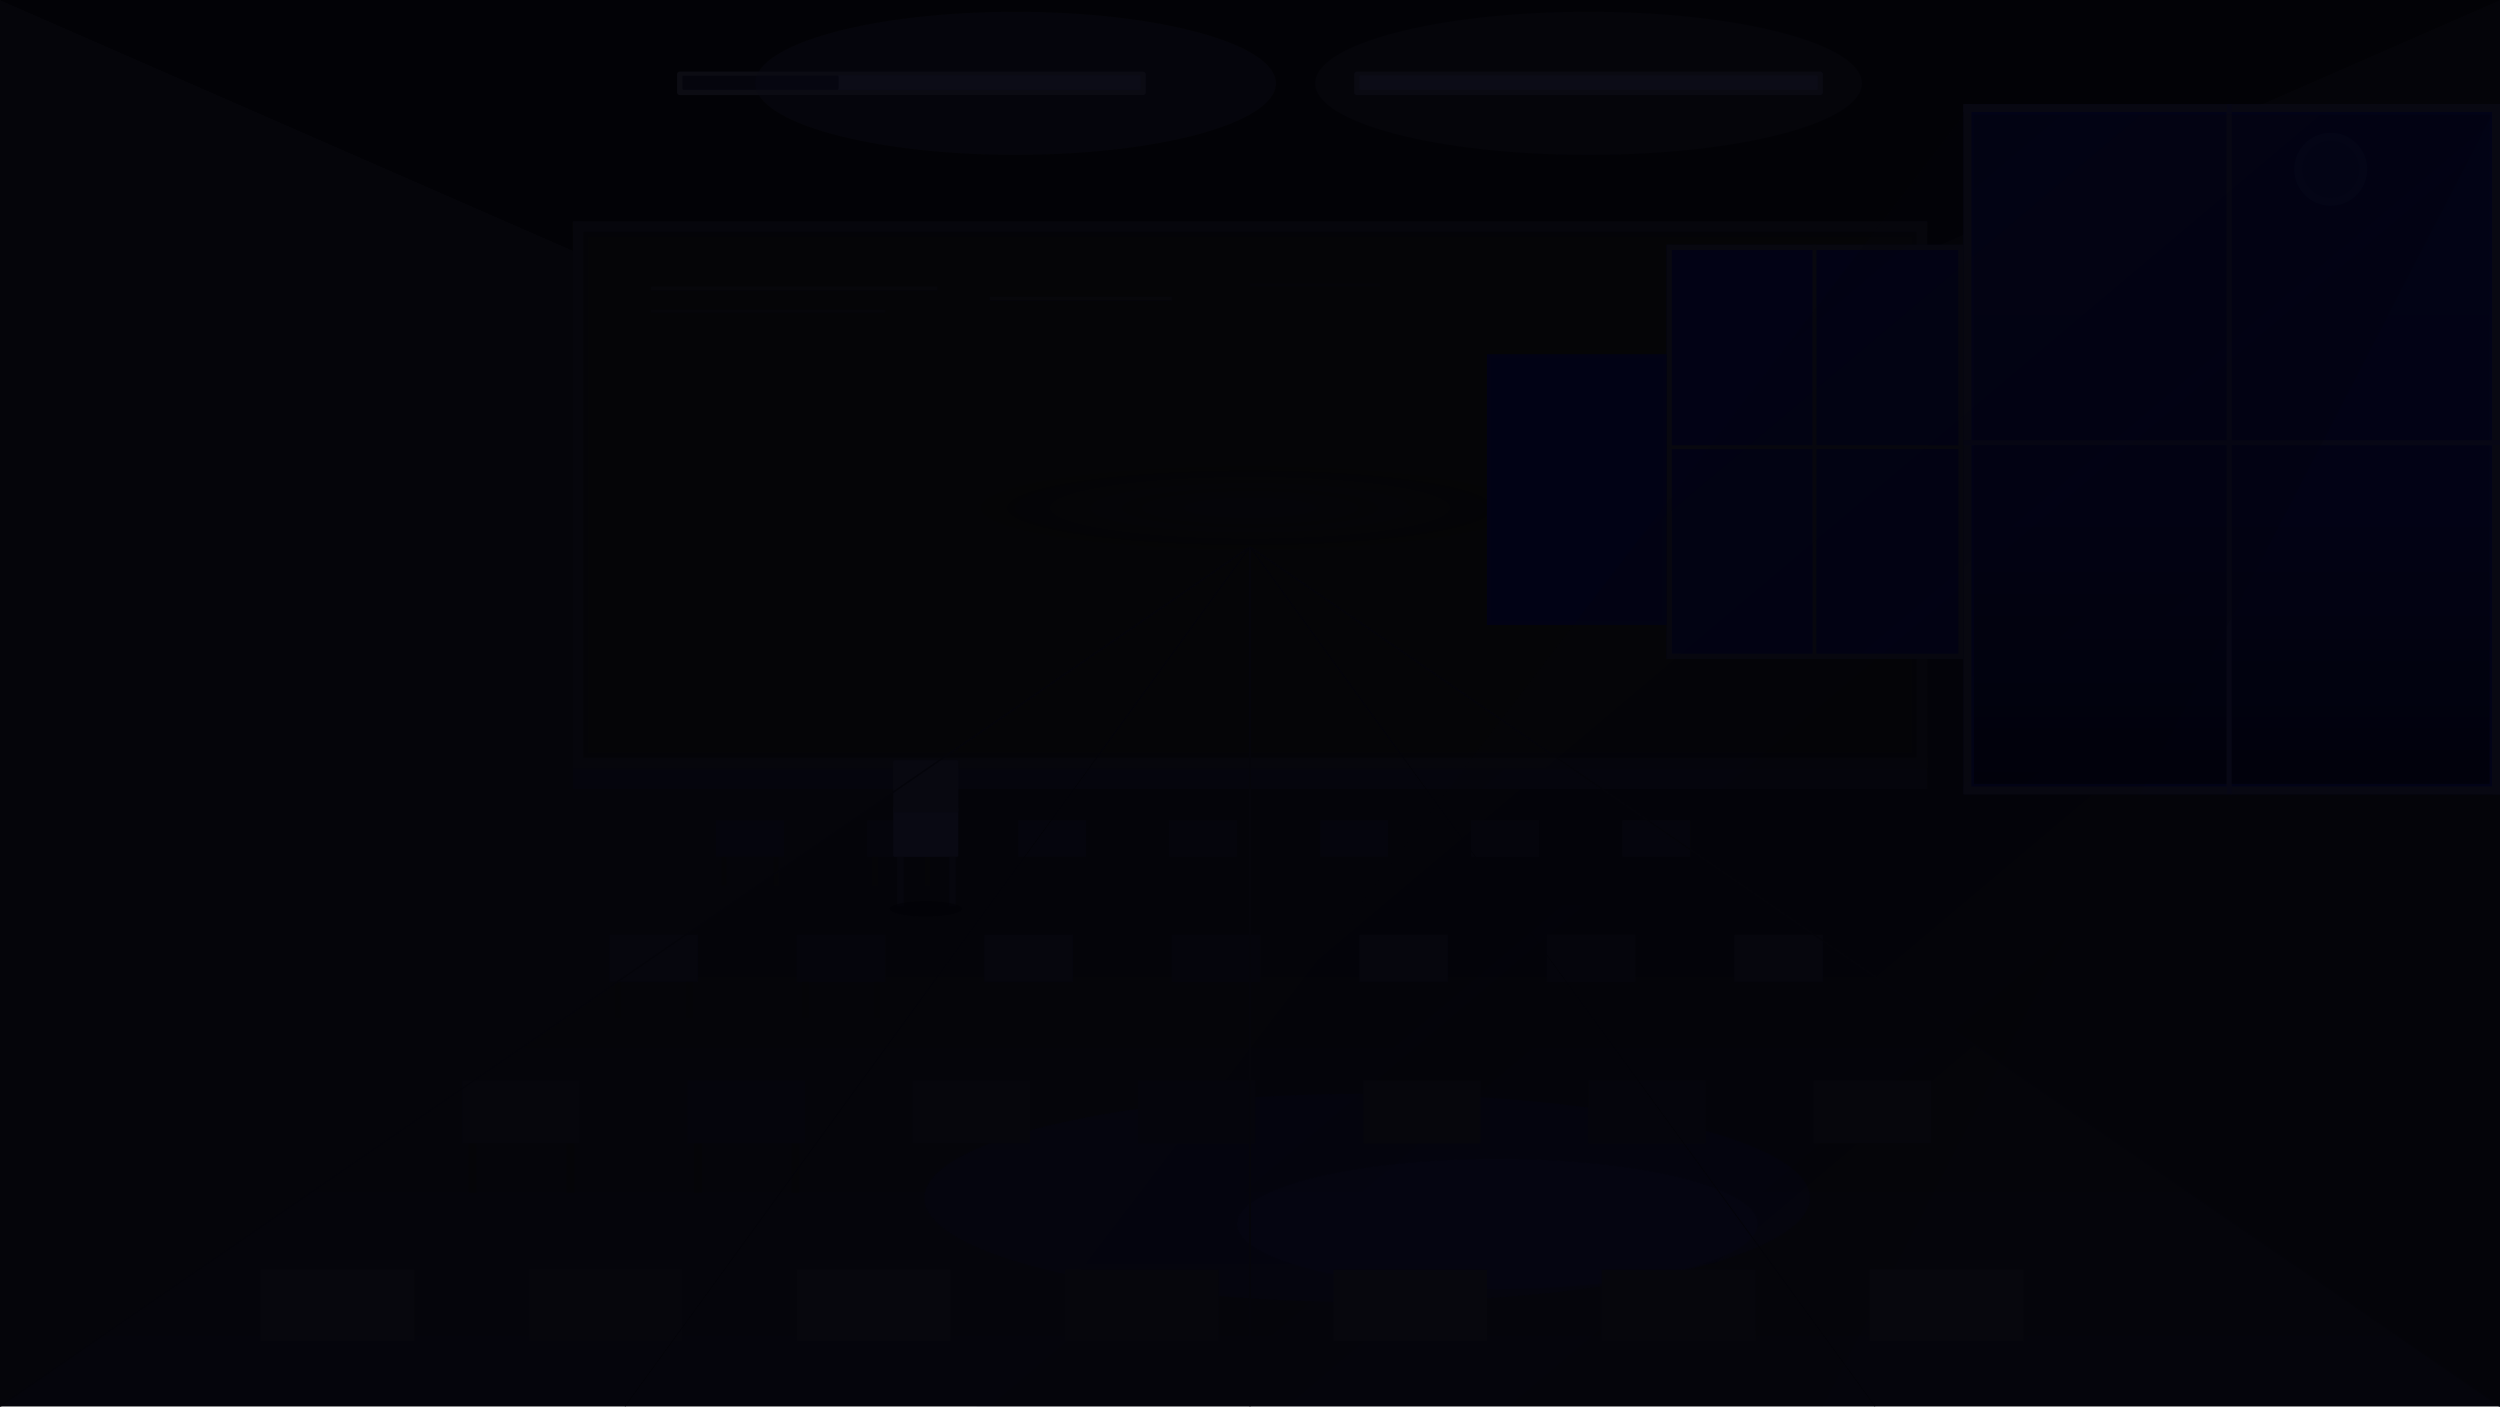
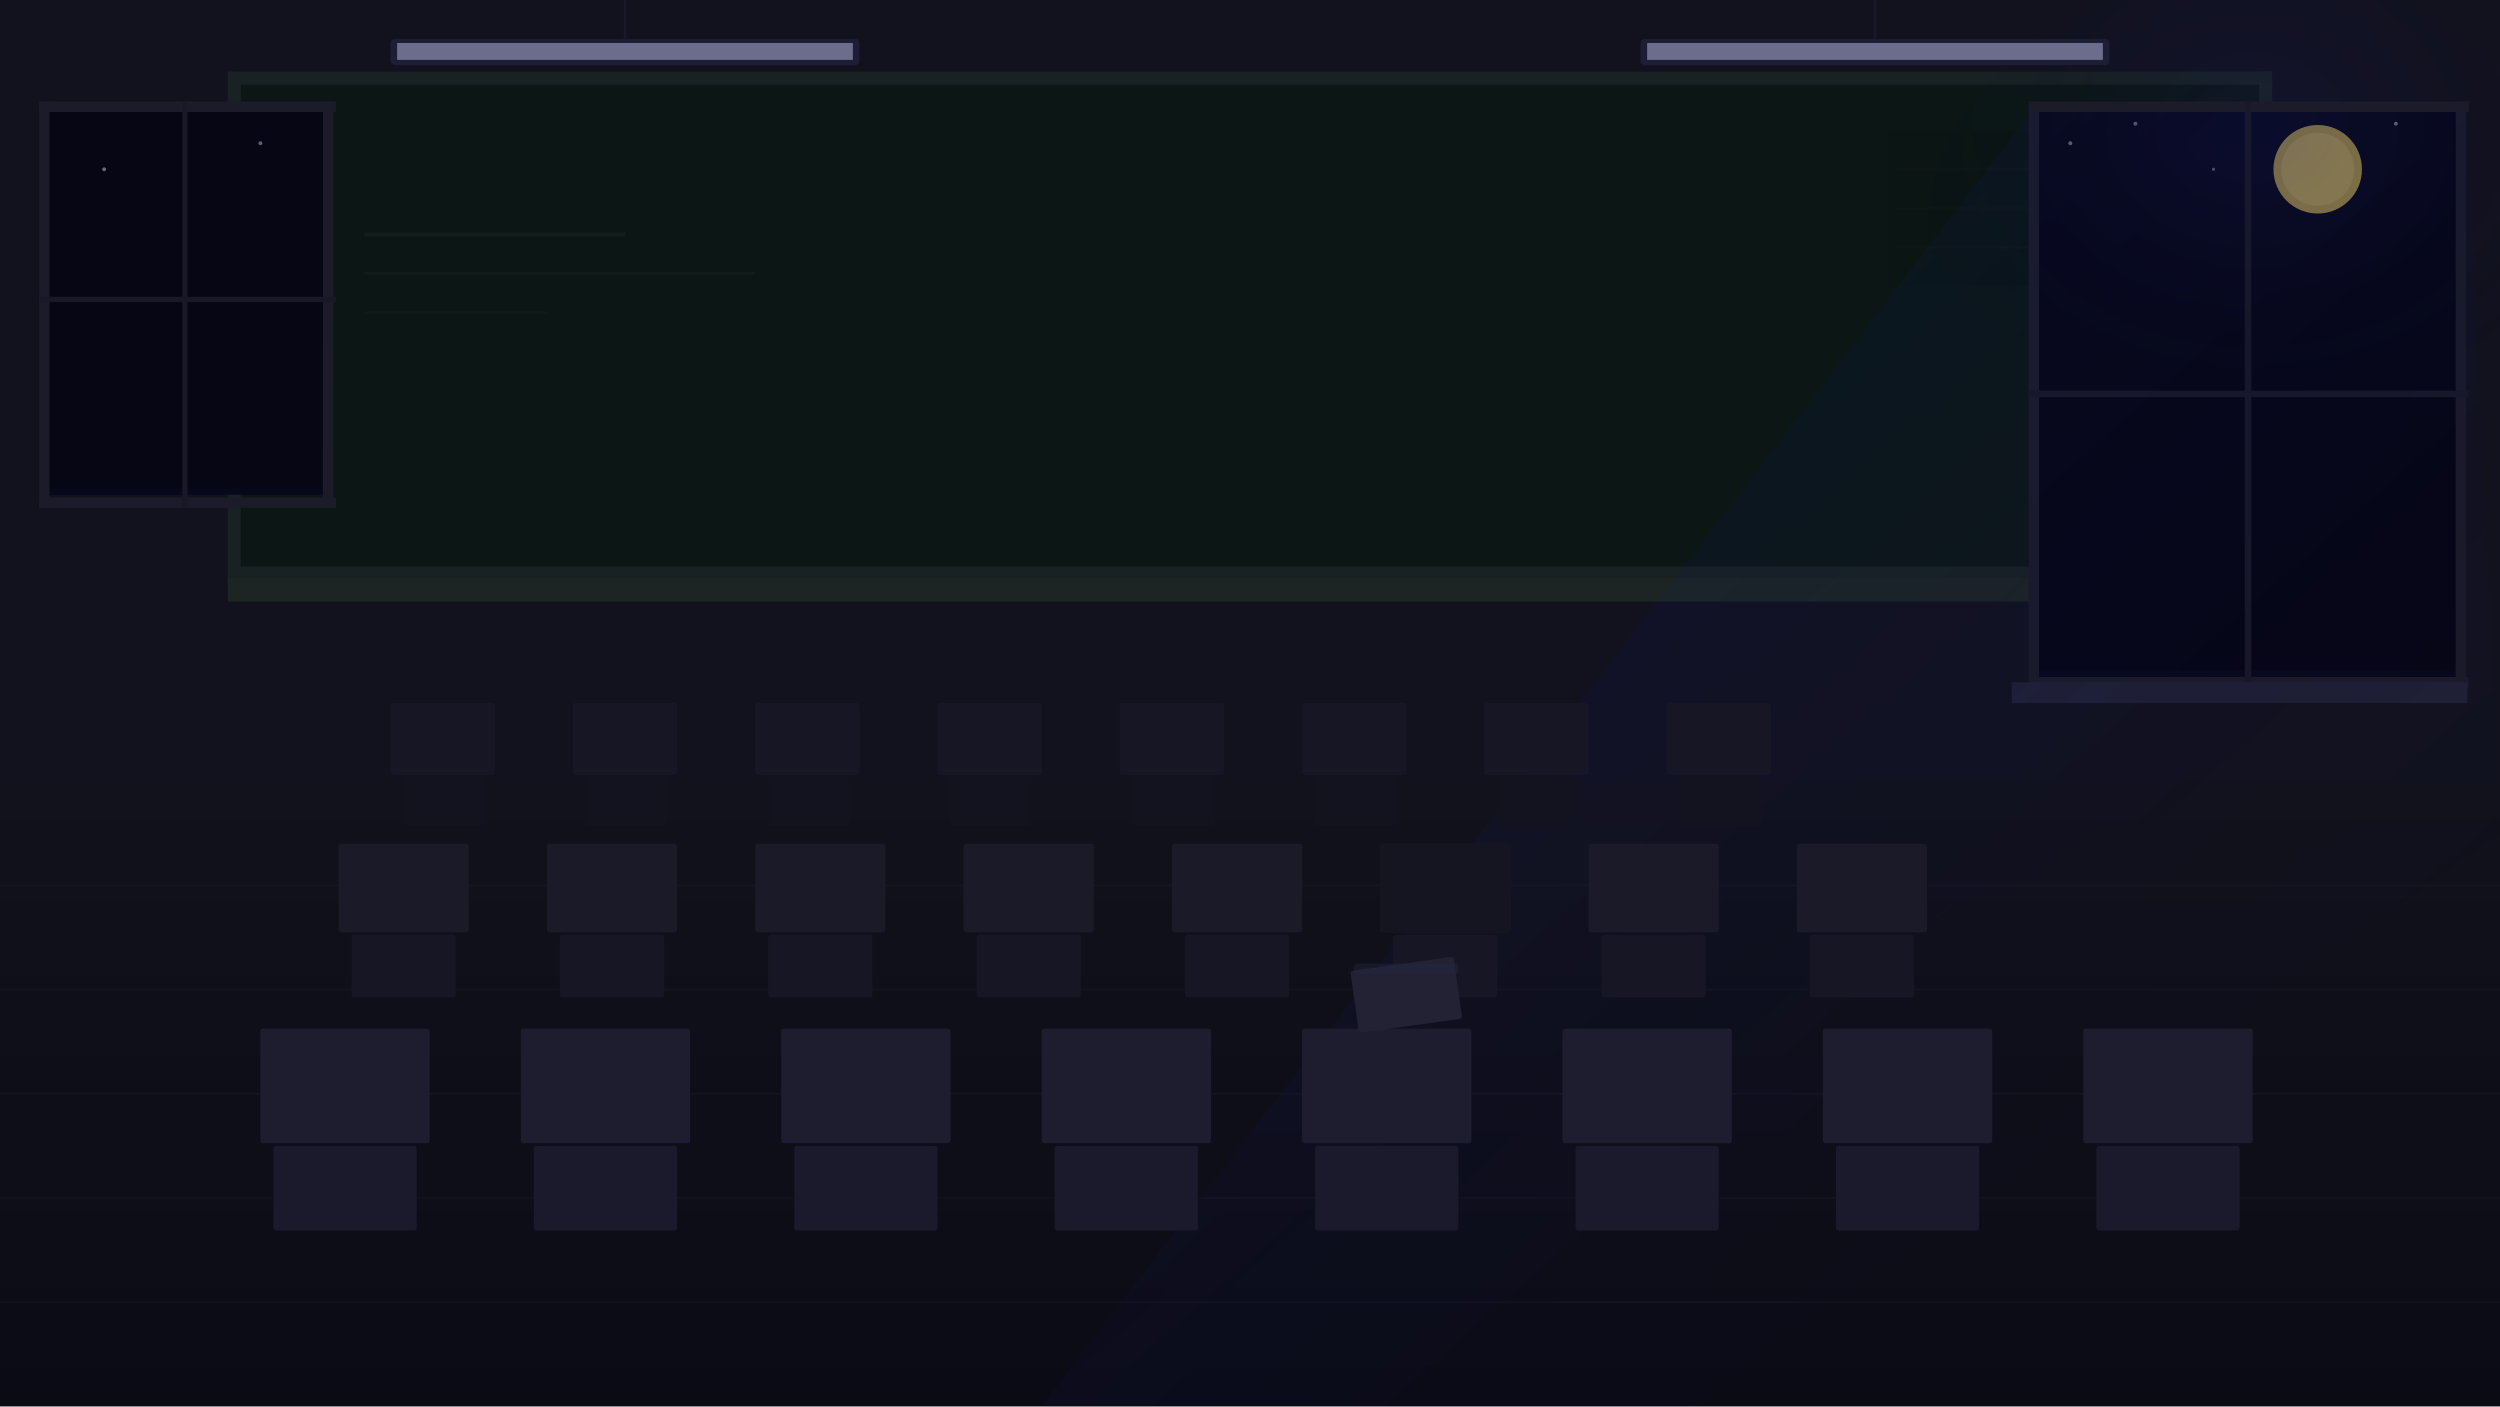
<svg xmlns="http://www.w3.org/2000/svg" viewBox="0 0 1920 1080">
  <defs>
    <linearGradient id="moonBeam" x1="0" y1="0" x2="1" y2="1">
-       <stop offset="0%" stop-color="#080818" stop-opacity="0.6" />
+       <stop offset="0%" stop-color="#2030a0" stop-opacity="0.18" />
+       <stop offset="50%" stop-color="#101870" stop-opacity="0.1" />
      <stop offset="100%" stop-color="transparent" />
    </linearGradient>
-     <linearGradient id="floorG" x1="0" y1="0" x2="0" y2="1">
-       <stop offset="0%" stop-color="#040408" />
-       <stop offset="100%" stop-color="#07070e" />
+     <linearGradient id="floor" x1="0" y1="0" x2="0" y2="1">
+       <stop offset="0%" stop-color="#161620" />
+       <stop offset="100%" stop-color="#0e0e18" />
    </linearGradient>
-     <radialGradient id="chalkDust" cx="50%" cy="50%" r="50%">
-       <stop offset="0%" stop-color="#0a0a12" stop-opacity="0.3" />
+     <linearGradient id="boardG" x1="0" y1="0" x2="0" y2="1">
+       <stop offset="0%" stop-color="#0e1a18" />
+       <stop offset="100%" stop-color="#0a1410" />
+     </linearGradient>
+     <radialGradient id="moonWindowGlow" cx="50%" cy="30%" r="60%">
+       <stop offset="0%" stop-color="#202888" stop-opacity="0.2" />
      <stop offset="100%" stop-color="transparent" />
    </radialGradient>
-     <linearGradient id="winMoon" x1="0" y1="0" x2="0" y2="1">
-       <stop offset="0%" stop-color="#03041a" />
-       <stop offset="60%" stop-color="#02031a" />
-       <stop offset="100%" stop-color="#01010e" />
+     <linearGradient id="nightSky" x1="0" y1="0" x2="0" y2="1">
+       <stop offset="0%" stop-color="#060618" />
+       <stop offset="100%" stop-color="#0a0a20" />
    </linearGradient>
  </defs>
-   <rect width="1920" height="1080" fill="#030308" />
-   <polygon points="0,0  0,1080  960,420" fill="#06060c" />
-   <polygon points="1920,0  1920,1080  960,420" fill="#05050a" />
-   <polygon points="0,0  1920,0  960,420" fill="#030306" />
-   <polygon points="0,1080  1920,1080  960,420" fill="url(#floorG)" />
-   <rect x="440" y="170" width="1040" height="420" fill="#050509" />
-   <rect x="452" y="182" width="1016" height="396" fill="#060608" />
-   <rect x="440" y="590" width="1040" height="16" fill="#070710" />
-   <rect x="500" y="220" width="220" height="3" fill="#0c0c14" opacity="0.4" />
-   <rect x="500" y="238" width="180" height="2" fill="#0c0c14" opacity="0.3" />
-   <rect x="760" y="228" width="140" height="3" fill="#0d0d16" opacity="0.35" />
-   <rect x="960" y="218" width="100" height="2" fill="#0b0b12" opacity="0.3" />
-   <ellipse cx="960" cy="390" rx="260" ry="40" fill="url(#chalkDust)" />
-   <rect x="440" y="170" width="1040" height="8" fill="#08080e" />
-   <rect x="440" y="582" width="1040" height="8" fill="#08080e" />
-   <rect x="440" y="170" width="8" height="420" fill="#08080e" />
-   <rect x="1472" y="170" width="8" height="420" fill="#08080e" />
-   <rect x="1508" y="80" width="412" height="530" fill="#03041e" />
-   <rect x="1516" y="88" width="396" height="514" fill="url(#winMoon)" />
-   <circle cx="1790" cy="130" r="28" fill="#06071e" />
-   <circle cx="1790" cy="130" r="22" fill="#05061c" />
-   <rect x="1508" y="80" width="6" height="530" fill="#0b0b16" />
-   <rect x="1914" y="80" width="6" height="530" fill="#0b0b16" />
-   <rect x="1508" y="80" width="412" height="6" fill="#0b0b16" />
-   <rect x="1508" y="604" width="412" height="6" fill="#0b0b16" />
-   <rect x="1508" y="338" width="412" height="4" fill="#09091a" />
-   <rect x="1710" y="80" width="4" height="530" fill="#09091a" />
-   <rect x="1280" y="188" width="228" height="318" fill="#02031a" />
-   <rect x="1286" y="194" width="216" height="306" fill="#02031a" />
-   <rect x="1280" y="188" width="4" height="318" fill="#0a0a14" />
-   <rect x="1504" y="188" width="4" height="318" fill="#0a0a14" />
-   <rect x="1280" y="188" width="228" height="4" fill="#0a0a14" />
-   <rect x="1280" y="502" width="228" height="4" fill="#0a0a14" />
-   <rect x="1280" y="342" width="228" height="3" fill="#0a0a12" />
-   <rect x="1392" y="188" width="3" height="318" fill="#0a0a12" />
-   <rect x="1142" y="272" width="138" height="208" fill="#02031a" />
-   <rect x="1145" y="275" width="132" height="202" fill="#01021a" />
-   <polygon points="1508,88 1914,88 1400,1080 750,1080" fill="url(#moonBeam)" opacity="0.45" />
-   <ellipse cx="1050" cy="920" rx="340" ry="80" fill="#05051a" opacity="0.35" />
-   <ellipse cx="1150" cy="940" rx="200" ry="50" fill="#06061e" opacity="0.25" />
-   <rect x="520" y="55" width="360" height="18" fill="#101018" rx="2" />
-   <rect x="524" y="58" width="352" height="11" fill="#141420" rx="1" />
-   <rect x="1040" y="55" width="360" height="18" fill="#0e0e16" rx="2" />
-   <rect x="1044" y="58" width="352" height="11" fill="#121220" rx="1" />
-   <rect x="524" y="58" width="120" height="11" fill="#060610" rx="1" />
-   <ellipse cx="780" cy="64" rx="200" ry="55" fill="#0b0b18" opacity="0.4" />
-   <ellipse cx="1220" cy="64" rx="210" ry="55" fill="#0b0b18" opacity="0.35" />
-   <rect x="550" y="630" width="52" height="28" fill="#070710" />
-   <rect x="666" y="630" width="52" height="28" fill="#07070f" />
-   <rect x="782" y="630" width="52" height="28" fill="#070710" />
-   <rect x="898" y="630" width="52" height="28" fill="#07070f" />
-   <rect x="1014" y="630" width="52" height="28" fill="#070710" />
-   <rect x="1130" y="630" width="52" height="28" fill="#07070f" />
-   <rect x="1246" y="630" width="52" height="28" fill="#070710" />
-   <rect x="554" y="658" width="4" height="22" fill="#060609" />
-   <rect x="594" y="658" width="4" height="22" fill="#060609" />
-   <rect x="670" y="658" width="4" height="22" fill="#060609" />
-   <rect x="710" y="658" width="4" height="22" fill="#060609" />
-   <rect x="468" y="718" width="68" height="36" fill="#080810" />
-   <rect x="612" y="718" width="68" height="36" fill="#07070f" />
-   <rect x="756" y="718" width="68" height="36" fill="#080810" />
-   <rect x="900" y="718" width="68" height="36" fill="#07070f" />
-   <rect x="1044" y="718" width="68" height="36" fill="#080810" />
-   <rect x="1188" y="718" width="68" height="36" fill="#07070f" />
-   <rect x="1332" y="718" width="68" height="36" fill="#080810" />
-   <rect x="472" y="754" width="5" height="28" fill="#060609" />
-   <rect x="527" y="754" width="5" height="28" fill="#060609" />
-   <rect x="616" y="754" width="5" height="28" fill="#060609" />
-   <rect x="671" y="754" width="5" height="28" fill="#060609" />
-   <rect x="355" y="830" width="90" height="48" fill="#08080f" />
-   <rect x="528" y="830" width="90" height="48" fill="#07070e" />
-   <rect x="701" y="830" width="90" height="48" fill="#08080f" />
-   <rect x="874" y="830" width="90" height="48" fill="#07070e" />
-   <rect x="1047" y="830" width="90" height="48" fill="#08080f" />
-   <rect x="1220" y="830" width="90" height="48" fill="#07070e" />
-   <rect x="1393" y="830" width="90" height="48" fill="#08080f" />
-   <rect x="360" y="878" width="6" height="38" fill="#060609" />
-   <rect x="435" y="878" width="6" height="38" fill="#060609" />
-   <rect x="533" y="878" width="6" height="38" fill="#060609" />
-   <rect x="608" y="878" width="6" height="38" fill="#060609" />
-   <rect x="200" y="975" width="118" height="55" fill="#090910" />
-   <rect x="406" y="975" width="118" height="55" fill="#08080f" />
-   <rect x="612" y="975" width="118" height="55" fill="#090910" />
-   <rect x="818" y="975" width="118" height="55" fill="#08080f" />
-   <rect x="1024" y="975" width="118" height="55" fill="#090910" />
-   <rect x="1230" y="975" width="118" height="55" fill="#08080f" />
-   <rect x="1436" y="975" width="118" height="55" fill="#090910" />
-   <rect x="686" y="620" width="50" height="38" fill="#0c0c18" rx="1" />
-   <rect x="686" y="584" width="50" height="40" fill="#0a0a14" rx="1" />
-   <rect x="689" y="658" width="5" height="38" fill="#080810" />
-   <rect x="729" y="658" width="5" height="38" fill="#080810" />
-   <ellipse cx="711" cy="698" rx="28" ry="6" fill="#020206" opacity="0.6" />
-   <line x1="960" y1="420" x2="0" y2="1080" stroke="#05050c" stroke-width="1.2" />
-   <line x1="960" y1="420" x2="480" y2="1080" stroke="#04040b" stroke-width="0.8" />
-   <line x1="960" y1="420" x2="960" y2="1080" stroke="#06060d" stroke-width="1.5" />
-   <line x1="960" y1="420" x2="1440" y2="1080" stroke="#04040b" stroke-width="0.8" />
-   <line x1="960" y1="420" x2="1920" y2="1080" stroke="#05050c" stroke-width="1.2" />
-   <rect width="1920" height="1080" fill="#000004" opacity="0.24" />
+   <rect width="1920" height="1080" fill="#141420" />
+   <rect x="0" y="0" width="1920" height="600" fill="#161624" />
+   <rect x="180" y="60" width="1560" height="380" fill="url(#boardG)" rx="4" />
+   <rect x="185" y="65" width="1550" height="370" fill="#0e1c18" rx="3" />
+   <rect x="175" y="55" width="1570" height="10" fill="#1e2a28" />
+   <rect x="175" y="435" width="1570" height="12" fill="#1e2a28" />
+   <rect x="175" y="55" width="10" height="392" fill="#1e2a28" />
+   <rect x="1735" y="55" width="10" height="392" fill="#1e2a28" />
+   <rect x="175" y="444" width="1570" height="18" fill="#242e2a" />
+   <line x1="280" y1="180" x2="480" y2="180" stroke="#1e2a24" stroke-width="3" opacity="0.6" />
+   <line x1="280" y1="210" x2="580" y2="210" stroke="#1e2a24" stroke-width="2" opacity="0.5" />
+   <line x1="280" y1="240" x2="420" y2="240" stroke="#1e2a24" stroke-width="2" opacity="0.4" />
+   <rect x="1450" y="100" width="220" height="120" fill="#0c1814" opacity="0.5" />
+   <line x1="1455" y1="130" x2="1665" y2="130" stroke="#182018" stroke-width="2" opacity="0.5" />
+   <line x1="1455" y1="160" x2="1665" y2="160" stroke="#182018" stroke-width="2" opacity="0.4" />
+   <line x1="1455" y1="190" x2="1665" y2="190" stroke="#182018" stroke-width="2" opacity="0.4" />
+   <rect x="0" y="600" width="1920" height="480" fill="url(#floor)" />
+   <line x1="0" y1="680" x2="1920" y2="680" stroke="#1a1a28" stroke-width="1.5" />
+   <line x1="0" y1="760" x2="1920" y2="760" stroke="#181826" stroke-width="1.5" />
+   <line x1="0" y1="840" x2="1920" y2="840" stroke="#1a1a28" stroke-width="1" />
+   <line x1="0" y1="920" x2="1920" y2="920" stroke="#181826" stroke-width="1" />
+   <line x1="0" y1="1000" x2="1920" y2="1000" stroke="#1a1a28" stroke-width="1" />
+   <rect x="1560" y="80" width="330" height="440" fill="url(#nightSky)" />
+   <rect x="1565" y="85" width="320" height="430" fill="#080818" />
+   <circle cx="1780" cy="130" r="34" fill="#c0a850" />
+   <circle cx="1780" cy="130" r="28" fill="#d0b860" />
+   <circle cx="1590" cy="110" r="1.5" fill="#c8c0e0" opacity="0.7" />
+   <circle cx="1640" cy="95" r="1.5" fill="#c8c0e0" opacity="0.65" />
+   <circle cx="1700" cy="130" r="1.2" fill="#c8c0e0" opacity="0.6" />
+   <circle cx="1840" cy="95" r="1.5" fill="#c8c0e0" opacity="0.7" />
+   <ellipse cx="1730" cy="180" rx="250" ry="200" fill="url(#moonWindowGlow)" />
+   <rect x="1558" y="78" width="8" height="446" fill="#222232" />
+   <rect x="1886" y="78" width="8" height="446" fill="#222232" />
+   <rect x="1558" y="78" width="338" height="8" fill="#222232" />
+   <rect x="1558" y="520" width="338" height="8" fill="#222232" />
+   <rect x="1558" y="300" width="338" height="5" fill="#1e1e2e" />
+   <rect x="1724" y="78" width="5" height="450" fill="#1e1e2e" />
+   <rect x="1545" y="524" width="350" height="16" fill="#282840" />
+   <rect x="32" y="80" width="220" height="300" fill="url(#nightSky)" />
+   <rect x="37" y="85" width="210" height="290" fill="#080818" />
+   <rect x="30" y="78" width="8" height="308" fill="#222232" />
+   <rect x="248" y="78" width="8" height="308" fill="#222232" />
+   <rect x="30" y="78" width="228" height="8" fill="#222232" />
+   <rect x="30" y="382" width="228" height="8" fill="#222232" />
+   <rect x="30" y="228" width="228" height="4" fill="#1e1e2e" />
+   <rect x="140" y="78" width="4" height="312" fill="#1e1e2e" />
+   <circle cx="80" cy="130" r="1.5" fill="#c8c0e0" opacity="0.65" />
+   <circle cx="200" cy="110" r="1.5" fill="#c8c0e0" opacity="0.6" />
+   <polygon points="1560,86 1894,86 1920,640 1300,1080 800,1080" fill="url(#moonBeam)" />
+   <rect x="300" y="30" width="360" height="20" fill="#242440" rx="3" />
+   <rect x="305" y="33" width="350" height="13" fill="#a0a0c8" opacity="0.8" />
+   <rect x="1260" y="30" width="360" height="20" fill="#242440" rx="3" />
+   <rect x="1265" y="33" width="350" height="13" fill="#a0a0c8" opacity="0.8" />
+   <line x1="480" y1="0" x2="480" y2="30" stroke="#1e1e30" stroke-width="2" />
+   <line x1="1440" y1="0" x2="1440" y2="30" stroke="#1e1e30" stroke-width="2" />
+   <rect x="300" y="540" width="80" height="55" fill="#1c1c2c" rx="2" />
+   <rect x="440" y="540" width="80" height="55" fill="#1c1c2c" rx="2" />
+   <rect x="580" y="540" width="80" height="55" fill="#1c1c2c" rx="2" />
+   <rect x="720" y="540" width="80" height="55" fill="#1c1c2c" rx="2" />
+   <rect x="860" y="540" width="80" height="55" fill="#1c1c2c" rx="2" />
+   <rect x="1000" y="540" width="80" height="55" fill="#1c1c2c" rx="2" />
+   <rect x="1140" y="540" width="80" height="55" fill="#1c1c2c" rx="2" />
+   <rect x="1280" y="540" width="80" height="55" fill="#1c1c2c" rx="2" />
+   <rect x="310" y="596" width="62" height="38" fill="#181826" rx="2" />
+   <rect x="450" y="596" width="62" height="38" fill="#181826" rx="2" />
+   <rect x="590" y="596" width="62" height="38" fill="#181826" rx="2" />
+   <rect x="730" y="596" width="62" height="38" fill="#181826" rx="2" />
+   <rect x="870" y="596" width="62" height="38" fill="#181826" rx="2" />
+   <rect x="1010" y="596" width="62" height="38" fill="#181826" rx="2" />
+   <rect x="1150" y="596" width="62" height="38" fill="#181826" rx="2" />
+   <rect x="1290" y="596" width="62" height="38" fill="#181826" rx="2" />
+   <rect x="260" y="648" width="100" height="68" fill="#202030" rx="2" />
+   <rect x="420" y="648" width="100" height="68" fill="#202030" rx="2" />
+   <rect x="580" y="648" width="100" height="68" fill="#202030" rx="2" />
+   <rect x="740" y="648" width="100" height="68" fill="#202030" rx="2" />
+   <rect x="900" y="648" width="100" height="68" fill="#202030" rx="2" />
+   <rect x="1060" y="648" width="100" height="68" fill="#202030" rx="2" />
+   <rect x="1220" y="648" width="100" height="68" fill="#202030" rx="2" />
+   <rect x="1380" y="648" width="100" height="68" fill="#202030" rx="2" />
+   <rect x="270" y="718" width="80" height="48" fill="#1c1c2a" rx="2" />
+   <rect x="430" y="718" width="80" height="48" fill="#1c1c2a" rx="2" />
+   <rect x="590" y="718" width="80" height="48" fill="#1c1c2a" rx="2" />
+   <rect x="750" y="718" width="80" height="48" fill="#1c1c2a" rx="2" />
+   <rect x="910" y="718" width="80" height="48" fill="#1c1c2a" rx="2" />
+   <rect x="1070" y="718" width="80" height="48" fill="#1c1c2a" rx="2" />
+   <rect x="1230" y="718" width="80" height="48" fill="#1c1c2a" rx="2" />
+   <rect x="1390" y="718" width="80" height="48" fill="#1c1c2a" rx="2" />
+   <rect x="200" y="790" width="130" height="88" fill="#242438" rx="2" />
+   <rect x="400" y="790" width="130" height="88" fill="#242438" rx="2" />
+   <rect x="600" y="790" width="130" height="88" fill="#242438" rx="2" />
+   <rect x="800" y="790" width="130" height="88" fill="#242438" rx="2" />
+   <rect x="1000" y="790" width="130" height="88" fill="#242438" rx="2" />
+   <rect x="1200" y="790" width="130" height="88" fill="#242438" rx="2" />
+   <rect x="1400" y="790" width="130" height="88" fill="#242438" rx="2" />
+   <rect x="1600" y="790" width="130" height="88" fill="#242438" rx="2" />
+   <rect x="210" y="880" width="110" height="65" fill="#202034" rx="2" />
+   <rect x="410" y="880" width="110" height="65" fill="#202034" rx="2" />
+   <rect x="610" y="880" width="110" height="65" fill="#202034" rx="2" />
+   <rect x="810" y="880" width="110" height="65" fill="#202034" rx="2" />
+   <rect x="1010" y="880" width="110" height="65" fill="#202034" rx="2" />
+   <rect x="1210" y="880" width="110" height="65" fill="#202034" rx="2" />
+   <rect x="1410" y="880" width="110" height="65" fill="#202034" rx="2" />
+   <rect x="1610" y="880" width="110" height="65" fill="#202034" rx="2" />
+   <rect x="1060" y="648" width="100" height="68" fill="#1a1a28" rx="2" />
+   <rect x="1040" y="740" width="80" height="48" fill="#2a2a3e" rx="2" transform="rotate(-8 1080 764)" />
+   <rect x="1040" y="740" width="80" height="8" fill="#303050" opacity="0.4" rx="2" />
+   <rect width="1920" height="1080" fill="#000008" opacity="0.2" />
</svg>
